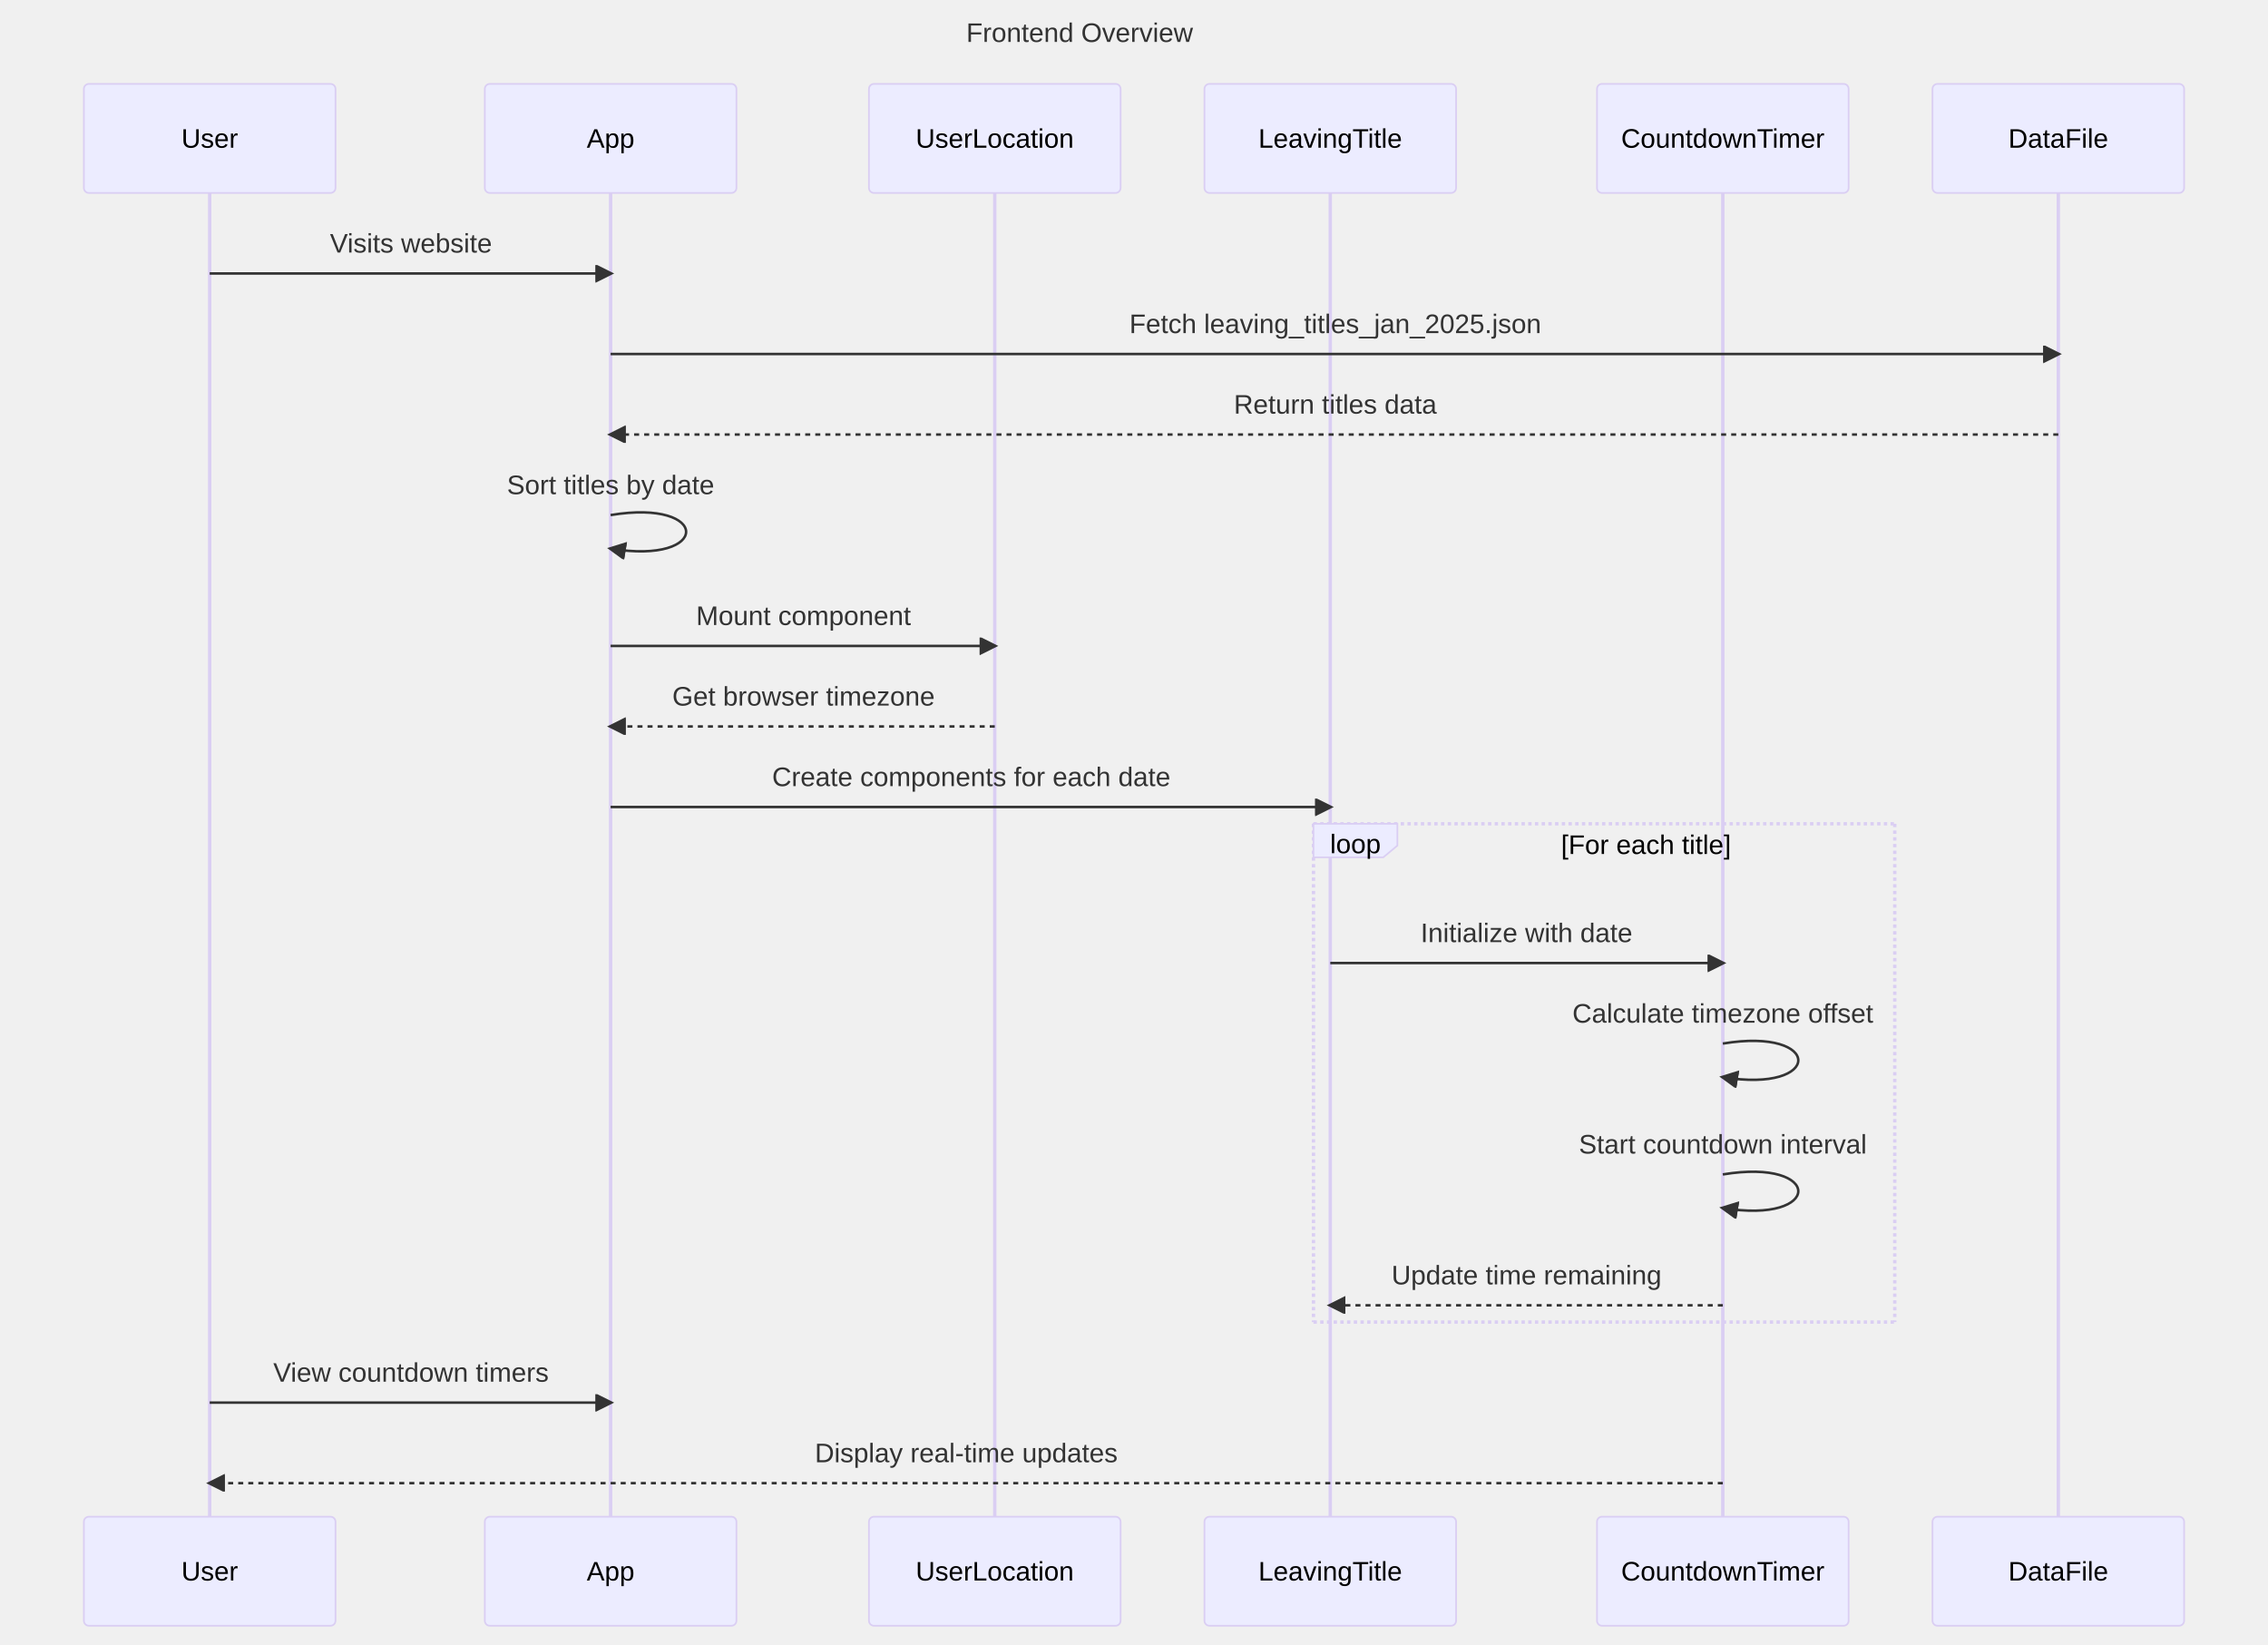
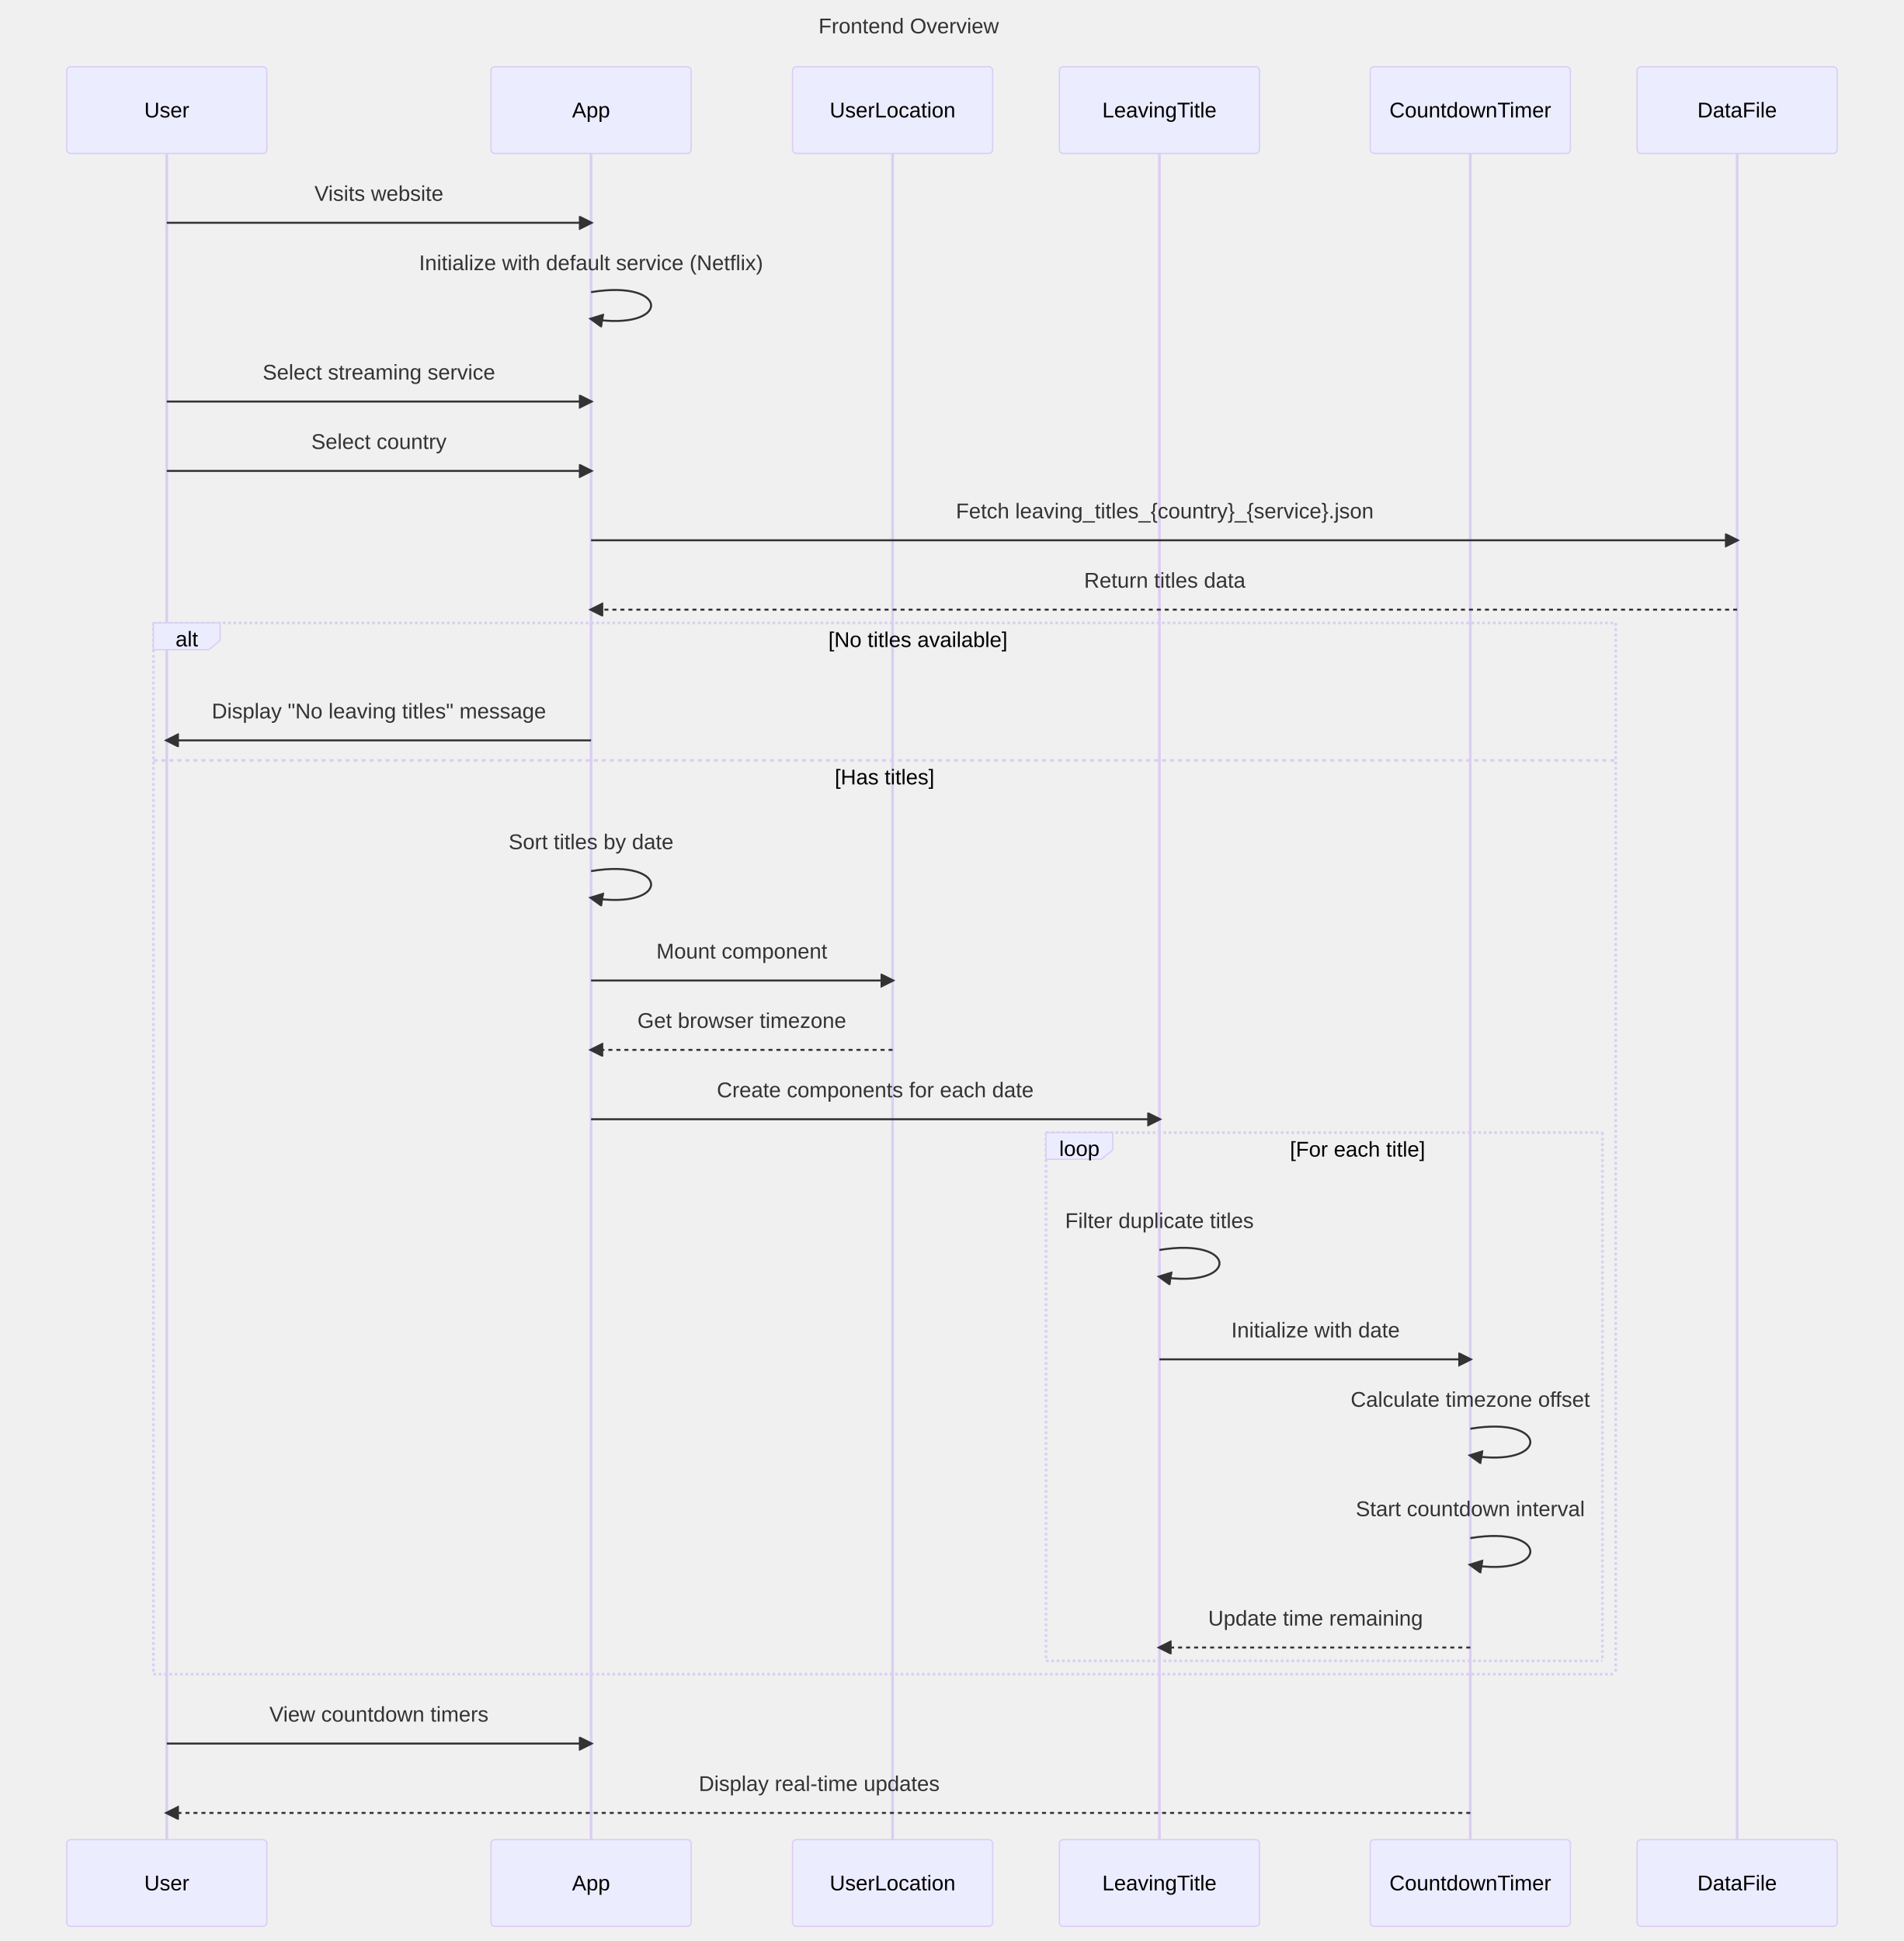
- <svg xmlns="http://www.w3.org/2000/svg" aria-labelledby="chart-title-mermaid-1736924905530" aria-roledescription="sequence" role="graphics-document document" viewBox="-50 -50 1352 980" style="max-width: 1352px; background-color: rgb(255, 255, 255);" width="100%" id="mermaid-1736924905530">
+ <svg xmlns="http://www.w3.org/2000/svg" aria-labelledby="chart-title-mermaid-1736957338635" aria-roledescription="sequence" role="graphics-document document" viewBox="-50 -50 1427 1455" style="max-width: 1427px; background-color: rgb(255, 255, 255);" width="100%" id="mermaid-1736957338635">
  <g>
-     <rect class="actor" ry="3" rx="3" height="65" width="150" stroke="#666" fill="#eaeaea" y="854" x="1102" />
-     <text style="text-anchor: middle; font-size: 16px; font-weight: 400;" class="actor" alignment-baseline="central" dominant-baseline="central" y="886.5" x="1177">
-       <tspan dy="0" x="1177">DataFile</tspan>
+     <rect class="actor" ry="3" rx="3" height="65" width="150" stroke="#666" fill="#eaeaea" y="1329" x="1177" />
+     <text style="text-anchor: middle; font-size: 16px; font-weight: 400;" class="actor" alignment-baseline="central" dominant-baseline="central" y="1361.5" x="1252">
+       <tspan dy="0" x="1252">DataFile</tspan>
    </text>
  </g>
  <g>
-     <rect class="actor" ry="3" rx="3" height="65" width="150" stroke="#666" fill="#eaeaea" y="854" x="902" />
-     <text style="text-anchor: middle; font-size: 16px; font-weight: 400;" class="actor" alignment-baseline="central" dominant-baseline="central" y="886.5" x="977">
-       <tspan dy="0" x="977">CountdownTimer</tspan>
+     <rect class="actor" ry="3" rx="3" height="65" width="150" stroke="#666" fill="#eaeaea" y="1329" x="977" />
+     <text style="text-anchor: middle; font-size: 16px; font-weight: 400;" class="actor" alignment-baseline="central" dominant-baseline="central" y="1361.5" x="1052">
+       <tspan dy="0" x="1052">CountdownTimer</tspan>
    </text>
  </g>
  <g>
-     <rect class="actor" ry="3" rx="3" height="65" width="150" stroke="#666" fill="#eaeaea" y="854" x="668" />
-     <text style="text-anchor: middle; font-size: 16px; font-weight: 400;" class="actor" alignment-baseline="central" dominant-baseline="central" y="886.5" x="743">
-       <tspan dy="0" x="743">LeavingTitle</tspan>
+     <rect class="actor" ry="3" rx="3" height="65" width="150" stroke="#666" fill="#eaeaea" y="1329" x="744" />
+     <text style="text-anchor: middle; font-size: 16px; font-weight: 400;" class="actor" alignment-baseline="central" dominant-baseline="central" y="1361.5" x="819">
+       <tspan dy="0" x="819">LeavingTitle</tspan>
    </text>
  </g>
  <g>
-     <rect class="actor" ry="3" rx="3" height="65" width="150" stroke="#666" fill="#eaeaea" y="854" x="468" />
-     <text style="text-anchor: middle; font-size: 16px; font-weight: 400;" class="actor" alignment-baseline="central" dominant-baseline="central" y="886.5" x="543">
-       <tspan dy="0" x="543">UserLocation</tspan>
+     <rect class="actor" ry="3" rx="3" height="65" width="150" stroke="#666" fill="#eaeaea" y="1329" x="544" />
+     <text style="text-anchor: middle; font-size: 16px; font-weight: 400;" class="actor" alignment-baseline="central" dominant-baseline="central" y="1361.5" x="619">
+       <tspan dy="0" x="619">UserLocation</tspan>
    </text>
  </g>
  <g>
-     <rect class="actor" ry="3" rx="3" height="65" width="150" stroke="#666" fill="#eaeaea" y="854" x="239" />
-     <text style="text-anchor: middle; font-size: 16px; font-weight: 400;" class="actor" alignment-baseline="central" dominant-baseline="central" y="886.5" x="314">
-       <tspan dy="0" x="314">App</tspan>
+     <rect class="actor" ry="3" rx="3" height="65" width="150" stroke="#666" fill="#eaeaea" y="1329" x="318" />
+     <text style="text-anchor: middle; font-size: 16px; font-weight: 400;" class="actor" alignment-baseline="central" dominant-baseline="central" y="1361.5" x="393">
+       <tspan dy="0" x="393">App</tspan>
    </text>
  </g>
  <g>
-     <rect class="actor" ry="3" rx="3" height="65" width="150" stroke="#666" fill="#eaeaea" y="854" x="0" />
-     <text style="text-anchor: middle; font-size: 16px; font-weight: 400;" class="actor" alignment-baseline="central" dominant-baseline="central" y="886.5" x="75">
+     <rect class="actor" ry="3" rx="3" height="65" width="150" stroke="#666" fill="#eaeaea" y="1329" x="0" />
+     <text style="text-anchor: middle; font-size: 16px; font-weight: 400;" class="actor" alignment-baseline="central" dominant-baseline="central" y="1361.5" x="75">
      <tspan dy="0" x="75">User</tspan>
    </text>
  </g>
  <g>
-     <line stroke="#999" stroke-width="0.5px" class="200" y2="854" x2="1177" y1="5" x1="1177" id="actor5" />
+     <line stroke="#999" stroke-width="0.5px" class="200" y2="1329" x2="1252" y1="5" x1="1252" id="actor5" />
    <g id="root-5">
-       <rect class="actor" ry="3" rx="3" height="65" width="150" stroke="#666" fill="#eaeaea" y="0" x="1102" />
-       <text style="text-anchor: middle; font-size: 16px; font-weight: 400;" class="actor" alignment-baseline="central" dominant-baseline="central" y="32.5" x="1177">
-         <tspan dy="0" x="1177">DataFile</tspan>
+       <rect class="actor" ry="3" rx="3" height="65" width="150" stroke="#666" fill="#eaeaea" y="0" x="1177" />
+       <text style="text-anchor: middle; font-size: 16px; font-weight: 400;" class="actor" alignment-baseline="central" dominant-baseline="central" y="32.5" x="1252">
+         <tspan dy="0" x="1252">DataFile</tspan>
      </text>
    </g>
  </g>
  <g>
-     <line stroke="#999" stroke-width="0.5px" class="200" y2="854" x2="977" y1="5" x1="977" id="actor4" />
+     <line stroke="#999" stroke-width="0.5px" class="200" y2="1329" x2="1052" y1="5" x1="1052" id="actor4" />
    <g id="root-4">
-       <rect class="actor" ry="3" rx="3" height="65" width="150" stroke="#666" fill="#eaeaea" y="0" x="902" />
-       <text style="text-anchor: middle; font-size: 16px; font-weight: 400;" class="actor" alignment-baseline="central" dominant-baseline="central" y="32.5" x="977">
-         <tspan dy="0" x="977">CountdownTimer</tspan>
+       <rect class="actor" ry="3" rx="3" height="65" width="150" stroke="#666" fill="#eaeaea" y="0" x="977" />
+       <text style="text-anchor: middle; font-size: 16px; font-weight: 400;" class="actor" alignment-baseline="central" dominant-baseline="central" y="32.5" x="1052">
+         <tspan dy="0" x="1052">CountdownTimer</tspan>
      </text>
    </g>
  </g>
  <g>
-     <line stroke="#999" stroke-width="0.5px" class="200" y2="854" x2="743" y1="5" x1="743" id="actor3" />
+     <line stroke="#999" stroke-width="0.5px" class="200" y2="1329" x2="819" y1="5" x1="819" id="actor3" />
    <g id="root-3">
-       <rect class="actor" ry="3" rx="3" height="65" width="150" stroke="#666" fill="#eaeaea" y="0" x="668" />
-       <text style="text-anchor: middle; font-size: 16px; font-weight: 400;" class="actor" alignment-baseline="central" dominant-baseline="central" y="32.5" x="743">
-         <tspan dy="0" x="743">LeavingTitle</tspan>
+       <rect class="actor" ry="3" rx="3" height="65" width="150" stroke="#666" fill="#eaeaea" y="0" x="744" />
+       <text style="text-anchor: middle; font-size: 16px; font-weight: 400;" class="actor" alignment-baseline="central" dominant-baseline="central" y="32.5" x="819">
+         <tspan dy="0" x="819">LeavingTitle</tspan>
      </text>
    </g>
  </g>
  <g>
-     <line stroke="#999" stroke-width="0.5px" class="200" y2="854" x2="543" y1="5" x1="543" id="actor2" />
+     <line stroke="#999" stroke-width="0.5px" class="200" y2="1329" x2="619" y1="5" x1="619" id="actor2" />
    <g id="root-2">
-       <rect class="actor" ry="3" rx="3" height="65" width="150" stroke="#666" fill="#eaeaea" y="0" x="468" />
-       <text style="text-anchor: middle; font-size: 16px; font-weight: 400;" class="actor" alignment-baseline="central" dominant-baseline="central" y="32.5" x="543">
-         <tspan dy="0" x="543">UserLocation</tspan>
+       <rect class="actor" ry="3" rx="3" height="65" width="150" stroke="#666" fill="#eaeaea" y="0" x="544" />
+       <text style="text-anchor: middle; font-size: 16px; font-weight: 400;" class="actor" alignment-baseline="central" dominant-baseline="central" y="32.5" x="619">
+         <tspan dy="0" x="619">UserLocation</tspan>
      </text>
    </g>
  </g>
  <g>
-     <line stroke="#999" stroke-width="0.5px" class="200" y2="854" x2="314" y1="5" x1="314" id="actor1" />
+     <line stroke="#999" stroke-width="0.5px" class="200" y2="1329" x2="393" y1="5" x1="393" id="actor1" />
    <g id="root-1">
-       <rect class="actor" ry="3" rx="3" height="65" width="150" stroke="#666" fill="#eaeaea" y="0" x="239" />
-       <text style="text-anchor: middle; font-size: 16px; font-weight: 400;" class="actor" alignment-baseline="central" dominant-baseline="central" y="32.5" x="314">
-         <tspan dy="0" x="314">App</tspan>
+       <rect class="actor" ry="3" rx="3" height="65" width="150" stroke="#666" fill="#eaeaea" y="0" x="318" />
+       <text style="text-anchor: middle; font-size: 16px; font-weight: 400;" class="actor" alignment-baseline="central" dominant-baseline="central" y="32.5" x="393">
+         <tspan dy="0" x="393">App</tspan>
      </text>
    </g>
  </g>
  <g>
-     <line stroke="#999" stroke-width="0.5px" class="200" y2="854" x2="75" y1="5" x1="75" id="actor0" />
+     <line stroke="#999" stroke-width="0.5px" class="200" y2="1329" x2="75" y1="5" x1="75" id="actor0" />
    <g id="root-0">
      <rect class="actor" ry="3" rx="3" height="65" width="150" stroke="#666" fill="#eaeaea" y="0" x="0" />
      <text style="text-anchor: middle; font-size: 16px; font-weight: 400;" class="actor" alignment-baseline="central" dominant-baseline="central" y="32.5" x="75">
        <tspan dy="0" x="75">User</tspan>
      </text>
    </g>
  </g>
-   <style>#mermaid-1736924905530{font-family:"trebuchet ms",verdana,arial,sans-serif;font-size:16px;fill:#333;}#mermaid-1736924905530 .error-icon{fill:#552222;}#mermaid-1736924905530 .error-text{fill:#552222;stroke:#552222;}#mermaid-1736924905530 .edge-thickness-normal{stroke-width:2px;}#mermaid-1736924905530 .edge-thickness-thick{stroke-width:3.5px;}#mermaid-1736924905530 .edge-pattern-solid{stroke-dasharray:0;}#mermaid-1736924905530 .edge-pattern-dashed{stroke-dasharray:3;}#mermaid-1736924905530 .edge-pattern-dotted{stroke-dasharray:2;}#mermaid-1736924905530 .marker{fill:#333333;stroke:#333333;}#mermaid-1736924905530 .marker.cross{stroke:#333333;}#mermaid-1736924905530 svg{font-family:"trebuchet ms",verdana,arial,sans-serif;font-size:16px;}#mermaid-1736924905530 .actor{stroke:hsl(259.626, 59.777%, 87.902%);fill:#ECECFF;}#mermaid-1736924905530 text.actor&gt;tspan{fill:black;stroke:none;}#mermaid-1736924905530 .actor-line{stroke:grey;}#mermaid-1736924905530 .messageLine0{stroke-width:1.5;stroke-dasharray:none;stroke:#333;}#mermaid-1736924905530 .messageLine1{stroke-width:1.5;stroke-dasharray:2,2;stroke:#333;}#mermaid-1736924905530 #arrowhead path{fill:#333;stroke:#333;}#mermaid-1736924905530 .sequenceNumber{fill:white;}#mermaid-1736924905530 #sequencenumber{fill:#333;}#mermaid-1736924905530 #crosshead path{fill:#333;stroke:#333;}#mermaid-1736924905530 .messageText{fill:#333;stroke:none;}#mermaid-1736924905530 .labelBox{stroke:hsl(259.626, 59.777%, 87.902%);fill:#ECECFF;}#mermaid-1736924905530 .labelText,#mermaid-1736924905530 .labelText&gt;tspan{fill:black;stroke:none;}#mermaid-1736924905530 .loopText,#mermaid-1736924905530 .loopText&gt;tspan{fill:black;stroke:none;}#mermaid-1736924905530 .loopLine{stroke-width:2px;stroke-dasharray:2,2;stroke:hsl(259.626, 59.777%, 87.902%);fill:hsl(259.626, 59.777%, 87.902%);}#mermaid-1736924905530 .note{stroke:#aaaa33;fill:#fff5ad;}#mermaid-1736924905530 .noteText,#mermaid-1736924905530 .noteText&gt;tspan{fill:black;stroke:none;}#mermaid-1736924905530 .activation0{fill:#f4f4f4;stroke:#666;}#mermaid-1736924905530 .activation1{fill:#f4f4f4;stroke:#666;}#mermaid-1736924905530 .activation2{fill:#f4f4f4;stroke:#666;}#mermaid-1736924905530 .actorPopupMenu{position:absolute;}#mermaid-1736924905530 .actorPopupMenuPanel{position:absolute;fill:#ECECFF;box-shadow:0px 8px 16px 0px rgba(0,0,0,0.2);filter:drop-shadow(3px 5px 2px rgb(0 0 0 / 0.4));}#mermaid-1736924905530 .actor-man line{stroke:hsl(259.626, 59.777%, 87.902%);fill:#ECECFF;}#mermaid-1736924905530 .actor-man circle,#mermaid-1736924905530 line{stroke:hsl(259.626, 59.777%, 87.902%);fill:#ECECFF;stroke-width:2px;}#mermaid-1736924905530 :root{--mermaid-font-family:"trebuchet ms",verdana,arial,sans-serif;}</style>
+   <style>#mermaid-1736957338635{font-family:"trebuchet ms",verdana,arial,sans-serif;font-size:16px;fill:#333;}#mermaid-1736957338635 .error-icon{fill:#552222;}#mermaid-1736957338635 .error-text{fill:#552222;stroke:#552222;}#mermaid-1736957338635 .edge-thickness-normal{stroke-width:2px;}#mermaid-1736957338635 .edge-thickness-thick{stroke-width:3.5px;}#mermaid-1736957338635 .edge-pattern-solid{stroke-dasharray:0;}#mermaid-1736957338635 .edge-pattern-dashed{stroke-dasharray:3;}#mermaid-1736957338635 .edge-pattern-dotted{stroke-dasharray:2;}#mermaid-1736957338635 .marker{fill:#333333;stroke:#333333;}#mermaid-1736957338635 .marker.cross{stroke:#333333;}#mermaid-1736957338635 svg{font-family:"trebuchet ms",verdana,arial,sans-serif;font-size:16px;}#mermaid-1736957338635 .actor{stroke:hsl(259.626, 59.777%, 87.902%);fill:#ECECFF;}#mermaid-1736957338635 text.actor&gt;tspan{fill:black;stroke:none;}#mermaid-1736957338635 .actor-line{stroke:grey;}#mermaid-1736957338635 .messageLine0{stroke-width:1.5;stroke-dasharray:none;stroke:#333;}#mermaid-1736957338635 .messageLine1{stroke-width:1.5;stroke-dasharray:2,2;stroke:#333;}#mermaid-1736957338635 #arrowhead path{fill:#333;stroke:#333;}#mermaid-1736957338635 .sequenceNumber{fill:white;}#mermaid-1736957338635 #sequencenumber{fill:#333;}#mermaid-1736957338635 #crosshead path{fill:#333;stroke:#333;}#mermaid-1736957338635 .messageText{fill:#333;stroke:none;}#mermaid-1736957338635 .labelBox{stroke:hsl(259.626, 59.777%, 87.902%);fill:#ECECFF;}#mermaid-1736957338635 .labelText,#mermaid-1736957338635 .labelText&gt;tspan{fill:black;stroke:none;}#mermaid-1736957338635 .loopText,#mermaid-1736957338635 .loopText&gt;tspan{fill:black;stroke:none;}#mermaid-1736957338635 .loopLine{stroke-width:2px;stroke-dasharray:2,2;stroke:hsl(259.626, 59.777%, 87.902%);fill:hsl(259.626, 59.777%, 87.902%);}#mermaid-1736957338635 .note{stroke:#aaaa33;fill:#fff5ad;}#mermaid-1736957338635 .noteText,#mermaid-1736957338635 .noteText&gt;tspan{fill:black;stroke:none;}#mermaid-1736957338635 .activation0{fill:#f4f4f4;stroke:#666;}#mermaid-1736957338635 .activation1{fill:#f4f4f4;stroke:#666;}#mermaid-1736957338635 .activation2{fill:#f4f4f4;stroke:#666;}#mermaid-1736957338635 .actorPopupMenu{position:absolute;}#mermaid-1736957338635 .actorPopupMenuPanel{position:absolute;fill:#ECECFF;box-shadow:0px 8px 16px 0px rgba(0,0,0,0.2);filter:drop-shadow(3px 5px 2px rgb(0 0 0 / 0.4));}#mermaid-1736957338635 .actor-man line{stroke:hsl(259.626, 59.777%, 87.902%);fill:#ECECFF;}#mermaid-1736957338635 .actor-man circle,#mermaid-1736957338635 line{stroke:hsl(259.626, 59.777%, 87.902%);fill:#ECECFF;stroke-width:2px;}#mermaid-1736957338635 :root{--mermaid-font-family:"trebuchet ms",verdana,arial,sans-serif;}</style>
  <g />
  <defs>
    <symbol height="24" width="24" id="computer">
      <path d="M2 2v13h20v-13h-20zm18 11h-16v-9h16v9zm-10.228 6l.466-1h3.524l.467 1h-4.457zm14.228 3h-24l2-6h2.104l-1.33 4h18.45l-1.297-4h2.073l2 6zm-5-10h-14v-7h14v7z" transform="scale(.5)" />
    </symbol>
  </defs>
  <defs>
    <symbol clip-rule="evenodd" fill-rule="evenodd" id="database">
      <path d="M12.258.001l.256.004.255.005.253.008.251.01.249.012.247.015.246.016.242.019.241.02.239.023.236.024.233.027.231.028.229.031.225.032.223.034.22.036.217.038.214.04.211.041.208.043.205.045.201.046.198.048.194.05.191.051.187.053.183.054.18.056.175.057.172.059.168.06.163.061.16.063.155.064.15.066.074.033.073.033.071.034.07.034.069.035.068.035.067.035.066.035.064.036.064.036.062.036.06.036.06.037.058.037.058.037.055.038.055.038.053.038.052.038.051.039.05.039.048.039.047.039.045.04.044.04.043.04.041.04.04.041.039.041.037.041.036.041.034.041.033.042.032.042.03.042.029.042.027.042.026.043.024.043.023.043.021.043.02.043.018.044.017.043.015.044.013.044.012.044.011.045.009.044.007.045.006.045.004.045.002.045.001.045v17l-.001.045-.002.045-.004.045-.006.045-.007.045-.009.044-.011.045-.012.044-.013.044-.015.044-.017.043-.018.044-.02.043-.021.043-.023.043-.024.043-.026.043-.027.042-.029.042-.03.042-.032.042-.033.042-.034.041-.036.041-.037.041-.039.041-.04.041-.041.04-.043.04-.044.04-.045.04-.047.039-.048.039-.05.039-.051.039-.052.038-.053.038-.055.038-.055.038-.058.037-.058.037-.06.037-.06.036-.062.036-.064.036-.064.036-.066.035-.067.035-.068.035-.069.035-.07.034-.071.034-.073.033-.074.033-.15.066-.155.064-.16.063-.163.061-.168.06-.172.059-.175.057-.18.056-.183.054-.187.053-.191.051-.194.05-.198.048-.201.046-.205.045-.208.043-.211.041-.214.04-.217.038-.22.036-.223.034-.225.032-.229.031-.231.028-.233.027-.236.024-.239.023-.241.02-.242.019-.246.016-.247.015-.249.012-.251.01-.253.008-.255.005-.256.004-.258.001-.258-.001-.256-.004-.255-.005-.253-.008-.251-.01-.249-.012-.247-.015-.245-.016-.243-.019-.241-.02-.238-.023-.236-.024-.234-.027-.231-.028-.228-.031-.226-.032-.223-.034-.22-.036-.217-.038-.214-.04-.211-.041-.208-.043-.204-.045-.201-.046-.198-.048-.195-.05-.19-.051-.187-.053-.184-.054-.179-.056-.176-.057-.172-.059-.167-.06-.164-.061-.159-.063-.155-.064-.151-.066-.074-.033-.072-.033-.072-.034-.07-.034-.069-.035-.068-.035-.067-.035-.066-.035-.064-.036-.063-.036-.062-.036-.061-.036-.06-.037-.058-.037-.057-.037-.056-.038-.055-.038-.053-.038-.052-.038-.051-.039-.049-.039-.049-.039-.046-.039-.046-.04-.044-.04-.043-.04-.041-.04-.04-.041-.039-.041-.037-.041-.036-.041-.034-.041-.033-.042-.032-.042-.03-.042-.029-.042-.027-.042-.026-.043-.024-.043-.023-.043-.021-.043-.02-.043-.018-.044-.017-.043-.015-.044-.013-.044-.012-.044-.011-.045-.009-.044-.007-.045-.006-.045-.004-.045-.002-.045-.001-.045v-17l.001-.045.002-.045.004-.045.006-.045.007-.045.009-.044.011-.045.012-.044.013-.044.015-.044.017-.043.018-.044.02-.043.021-.043.023-.043.024-.043.026-.043.027-.042.029-.042.03-.042.032-.042.033-.042.034-.041.036-.041.037-.041.039-.041.04-.041.041-.04.043-.04.044-.04.046-.04.046-.039.049-.039.049-.039.051-.039.052-.038.053-.038.055-.038.056-.038.057-.037.058-.037.06-.037.061-.036.062-.036.063-.036.064-.036.066-.035.067-.035.068-.035.069-.035.07-.034.072-.034.072-.033.074-.033.151-.066.155-.064.159-.063.164-.061.167-.06.172-.059.176-.057.179-.056.184-.054.187-.053.19-.051.195-.05.198-.048.201-.046.204-.045.208-.043.211-.041.214-.04.217-.038.22-.036.223-.034.226-.032.228-.031.231-.028.234-.027.236-.024.238-.023.241-.02.243-.019.245-.016.247-.015.249-.012.251-.01.253-.008.255-.005.256-.004.258-.001.258.001zm-9.258 20.499v.01l.001.021.003.021.004.022.005.021.006.022.007.022.009.023.01.022.011.023.012.023.013.023.015.023.016.024.017.023.018.024.019.024.021.024.022.025.023.024.024.025.052.049.056.05.061.051.066.051.07.051.075.051.079.052.084.052.088.052.092.052.097.052.102.051.105.052.11.052.114.051.119.051.123.051.127.05.131.05.135.05.139.048.144.049.147.047.152.047.155.047.16.045.163.045.167.043.171.043.176.041.178.041.183.039.187.039.19.037.194.035.197.035.202.033.204.031.209.03.212.029.216.027.219.025.222.024.226.021.23.02.233.018.236.016.24.015.243.012.246.01.249.008.253.005.256.004.259.001.26-.001.257-.004.254-.005.25-.008.247-.011.244-.012.241-.014.237-.016.233-.018.231-.021.226-.021.224-.024.22-.026.216-.027.212-.028.21-.031.205-.031.202-.034.198-.034.194-.036.191-.037.187-.039.183-.04.179-.04.175-.042.172-.043.168-.044.163-.045.16-.046.155-.046.152-.047.148-.048.143-.049.139-.049.136-.05.131-.05.126-.05.123-.051.118-.052.114-.051.11-.052.106-.052.101-.052.096-.052.092-.052.088-.053.083-.051.079-.052.074-.052.07-.051.065-.051.06-.051.056-.05.051-.05.023-.024.023-.025.021-.024.02-.024.019-.024.018-.024.017-.024.015-.023.014-.024.013-.023.012-.023.01-.023.01-.022.008-.022.006-.022.006-.022.004-.022.004-.021.001-.021.001-.021v-4.127l-.077.055-.08.053-.083.054-.085.053-.087.052-.09.052-.093.051-.095.05-.097.05-.1.049-.102.049-.105.048-.106.047-.109.047-.111.046-.114.045-.115.045-.118.044-.12.043-.122.042-.124.042-.126.041-.128.04-.13.04-.132.038-.134.038-.135.037-.138.037-.139.035-.142.035-.143.034-.144.033-.147.032-.148.031-.15.03-.151.03-.153.029-.154.027-.156.027-.158.026-.159.025-.161.024-.162.023-.163.022-.165.021-.166.02-.167.019-.169.018-.169.017-.171.016-.173.015-.173.014-.175.013-.175.012-.177.011-.178.01-.179.008-.179.008-.181.006-.182.005-.182.004-.184.003-.184.002h-.37l-.184-.002-.184-.003-.182-.004-.182-.005-.181-.006-.179-.008-.179-.008-.178-.01-.176-.011-.176-.012-.175-.013-.173-.014-.172-.015-.171-.016-.17-.017-.169-.018-.167-.019-.166-.02-.165-.021-.163-.022-.162-.023-.161-.024-.159-.025-.157-.026-.156-.027-.155-.027-.153-.029-.151-.03-.15-.03-.148-.031-.146-.032-.145-.033-.143-.034-.141-.035-.14-.035-.137-.037-.136-.037-.134-.038-.132-.038-.13-.04-.128-.04-.126-.041-.124-.042-.122-.042-.12-.044-.117-.043-.116-.045-.113-.045-.112-.046-.109-.047-.106-.047-.105-.048-.102-.049-.1-.049-.097-.05-.095-.05-.093-.052-.09-.051-.087-.052-.085-.053-.083-.054-.08-.054-.077-.054v4.127zm0-5.654v.011l.001.021.003.021.004.021.005.022.006.022.007.022.009.022.01.022.011.023.012.023.013.023.015.024.016.023.017.024.018.024.019.024.021.024.022.024.023.025.024.024.052.05.056.05.061.05.066.051.07.051.075.052.079.051.084.052.088.052.092.052.097.052.102.052.105.052.11.051.114.051.119.052.123.05.127.051.131.05.135.049.139.049.144.048.147.048.152.047.155.046.16.045.163.045.167.044.171.042.176.042.178.04.183.04.187.038.19.037.194.036.197.034.202.033.204.032.209.03.212.028.216.027.219.025.222.024.226.022.23.02.233.018.236.016.24.014.243.012.246.01.249.008.253.006.256.003.259.001.26-.001.257-.003.254-.006.25-.008.247-.01.244-.012.241-.015.237-.016.233-.018.231-.02.226-.022.224-.024.22-.025.216-.027.212-.029.21-.03.205-.032.202-.033.198-.035.194-.036.191-.037.187-.039.183-.039.179-.041.175-.042.172-.043.168-.044.163-.045.16-.045.155-.047.152-.047.148-.048.143-.048.139-.05.136-.049.131-.05.126-.051.123-.051.118-.051.114-.052.11-.052.106-.052.101-.052.096-.052.092-.052.088-.052.083-.052.079-.052.074-.051.07-.052.065-.051.06-.05.056-.051.051-.049.023-.025.023-.024.021-.025.02-.024.019-.024.018-.024.017-.024.015-.023.014-.023.013-.024.012-.022.01-.023.01-.023.008-.022.006-.022.006-.022.004-.021.004-.022.001-.021.001-.021v-4.139l-.077.054-.08.054-.083.054-.085.052-.087.053-.09.051-.093.051-.095.051-.097.05-.1.049-.102.049-.105.048-.106.047-.109.047-.111.046-.114.045-.115.044-.118.044-.12.044-.122.042-.124.042-.126.041-.128.04-.13.039-.132.039-.134.038-.135.037-.138.036-.139.036-.142.035-.143.033-.144.033-.147.033-.148.031-.15.03-.151.03-.153.028-.154.028-.156.027-.158.026-.159.025-.161.024-.162.023-.163.022-.165.021-.166.02-.167.019-.169.018-.169.017-.171.016-.173.015-.173.014-.175.013-.175.012-.177.011-.178.009-.179.009-.179.007-.181.007-.182.005-.182.004-.184.003-.184.002h-.37l-.184-.002-.184-.003-.182-.004-.182-.005-.181-.007-.179-.007-.179-.009-.178-.009-.176-.011-.176-.012-.175-.013-.173-.014-.172-.015-.171-.016-.17-.017-.169-.018-.167-.019-.166-.02-.165-.021-.163-.022-.162-.023-.161-.024-.159-.025-.157-.026-.156-.027-.155-.028-.153-.028-.151-.03-.15-.03-.148-.031-.146-.033-.145-.033-.143-.033-.141-.035-.14-.036-.137-.036-.136-.037-.134-.038-.132-.039-.13-.039-.128-.04-.126-.041-.124-.042-.122-.043-.12-.043-.117-.044-.116-.044-.113-.046-.112-.046-.109-.046-.106-.047-.105-.048-.102-.049-.1-.049-.097-.05-.095-.051-.093-.051-.09-.051-.087-.053-.085-.052-.083-.054-.08-.054-.077-.054v4.139zm0-5.666v.011l.001.02.003.022.004.021.005.022.006.021.007.022.009.023.01.022.011.023.012.023.013.023.015.023.016.024.017.024.018.023.019.024.021.025.022.024.023.024.024.025.052.05.056.05.061.05.066.051.07.051.075.052.079.051.084.052.088.052.092.052.097.052.102.052.105.051.11.052.114.051.119.051.123.051.127.05.131.05.135.05.139.049.144.048.147.048.152.047.155.046.16.045.163.045.167.043.171.043.176.042.178.04.183.04.187.038.19.037.194.036.197.034.202.033.204.032.209.03.212.028.216.027.219.025.222.024.226.021.23.02.233.018.236.017.24.014.243.012.246.01.249.008.253.006.256.003.259.001.26-.001.257-.003.254-.006.25-.008.247-.01.244-.013.241-.014.237-.016.233-.018.231-.02.226-.022.224-.024.22-.025.216-.027.212-.029.21-.03.205-.032.202-.033.198-.035.194-.036.191-.037.187-.039.183-.039.179-.041.175-.042.172-.043.168-.044.163-.045.16-.045.155-.047.152-.047.148-.048.143-.049.139-.049.136-.049.131-.051.126-.05.123-.051.118-.052.114-.051.11-.052.106-.052.101-.052.096-.052.092-.052.088-.052.083-.052.079-.052.074-.052.07-.051.065-.051.06-.051.056-.05.051-.049.023-.025.023-.025.021-.024.02-.024.019-.024.018-.024.017-.024.015-.023.014-.024.013-.023.012-.023.01-.022.01-.023.008-.022.006-.022.006-.022.004-.022.004-.021.001-.021.001-.021v-4.153l-.077.054-.08.054-.083.053-.085.053-.087.053-.09.051-.093.051-.095.051-.097.05-.1.049-.102.048-.105.048-.106.048-.109.046-.111.046-.114.046-.115.044-.118.044-.12.043-.122.043-.124.042-.126.041-.128.04-.13.039-.132.039-.134.038-.135.037-.138.036-.139.036-.142.034-.143.034-.144.033-.147.032-.148.032-.15.03-.151.03-.153.028-.154.028-.156.027-.158.026-.159.024-.161.024-.162.023-.163.023-.165.021-.166.02-.167.019-.169.018-.169.017-.171.016-.173.015-.173.014-.175.013-.175.012-.177.01-.178.01-.179.009-.179.007-.181.006-.182.006-.182.004-.184.003-.184.001-.185.001-.185-.001-.184-.001-.184-.003-.182-.004-.182-.006-.181-.006-.179-.007-.179-.009-.178-.01-.176-.01-.176-.012-.175-.013-.173-.014-.172-.015-.171-.016-.17-.017-.169-.018-.167-.019-.166-.02-.165-.021-.163-.023-.162-.023-.161-.024-.159-.024-.157-.026-.156-.027-.155-.028-.153-.028-.151-.03-.15-.03-.148-.032-.146-.032-.145-.033-.143-.034-.141-.034-.14-.036-.137-.036-.136-.037-.134-.038-.132-.039-.13-.039-.128-.041-.126-.041-.124-.041-.122-.043-.12-.043-.117-.044-.116-.044-.113-.046-.112-.046-.109-.046-.106-.048-.105-.048-.102-.048-.1-.05-.097-.049-.095-.051-.093-.051-.09-.052-.087-.052-.085-.053-.083-.053-.08-.054-.077-.054v4.153zm8.74-8.179l-.257.004-.254.005-.25.008-.247.011-.244.012-.241.014-.237.016-.233.018-.231.021-.226.022-.224.023-.22.026-.216.027-.212.028-.21.031-.205.032-.202.033-.198.034-.194.036-.191.038-.187.038-.183.04-.179.041-.175.042-.172.043-.168.043-.163.045-.16.046-.155.046-.152.048-.148.048-.143.048-.139.049-.136.05-.131.05-.126.051-.123.051-.118.051-.114.052-.11.052-.106.052-.101.052-.096.052-.092.052-.088.052-.083.052-.079.052-.074.051-.07.052-.065.051-.06.05-.056.05-.051.05-.023.025-.023.024-.021.024-.02.025-.019.024-.018.024-.017.023-.015.024-.014.023-.013.023-.012.023-.01.023-.01.022-.008.022-.006.023-.006.021-.004.022-.004.021-.001.021-.001.021.001.021.001.021.004.021.004.022.006.021.006.023.008.022.01.022.01.023.012.023.013.023.014.023.015.024.017.023.018.024.019.024.02.025.021.024.023.024.023.025.051.05.056.05.06.05.065.051.07.052.074.051.079.052.083.052.088.052.092.052.096.052.101.052.106.052.11.052.114.052.118.051.123.051.126.051.131.05.136.05.139.049.143.048.148.048.152.048.155.046.16.046.163.045.168.043.172.043.175.042.179.041.183.04.187.038.191.038.194.036.198.034.202.033.205.032.21.031.212.028.216.027.22.026.224.023.226.022.231.021.233.018.237.016.241.014.244.012.247.011.25.008.254.005.257.004.26.001.26-.001.257-.004.254-.005.25-.008.247-.011.244-.012.241-.014.237-.016.233-.018.231-.021.226-.022.224-.023.22-.026.216-.027.212-.028.21-.031.205-.032.202-.033.198-.034.194-.036.191-.038.187-.038.183-.04.179-.041.175-.042.172-.043.168-.043.163-.045.16-.046.155-.046.152-.048.148-.048.143-.048.139-.049.136-.05.131-.05.126-.051.123-.051.118-.051.114-.052.11-.052.106-.052.101-.052.096-.052.092-.052.088-.052.083-.052.079-.052.074-.051.07-.052.065-.051.06-.05.056-.05.051-.05.023-.025.023-.024.021-.024.02-.025.019-.024.018-.024.017-.023.015-.024.014-.023.013-.023.012-.023.01-.023.01-.022.008-.022.006-.023.006-.021.004-.022.004-.021.001-.021.001-.021-.001-.021-.001-.021-.004-.021-.004-.022-.006-.021-.006-.023-.008-.022-.01-.022-.01-.023-.012-.023-.013-.023-.014-.023-.015-.024-.017-.023-.018-.024-.019-.024-.02-.025-.021-.024-.023-.024-.023-.025-.051-.05-.056-.05-.06-.05-.065-.051-.07-.052-.074-.051-.079-.052-.083-.052-.088-.052-.092-.052-.096-.052-.101-.052-.106-.052-.11-.052-.114-.052-.118-.051-.123-.051-.126-.051-.131-.05-.136-.05-.139-.049-.143-.048-.148-.048-.152-.048-.155-.046-.16-.046-.163-.045-.168-.043-.172-.043-.175-.042-.179-.041-.183-.04-.187-.038-.191-.038-.194-.036-.198-.034-.202-.033-.205-.032-.21-.031-.212-.028-.216-.027-.22-.026-.224-.023-.226-.022-.231-.021-.233-.018-.237-.016-.241-.014-.244-.012-.247-.011-.25-.008-.254-.005-.257-.004-.26-.001-.26.001z" transform="scale(.5)" />
    </symbol>
  </defs>
  <defs>
    <symbol height="24" width="24" id="clock">
      <path d="M12 2c5.514 0 10 4.486 10 10s-4.486 10-10 10-10-4.486-10-10 4.486-10 10-10zm0-2c-6.627 0-12 5.373-12 12s5.373 12 12 12 12-5.373 12-12-5.373-12-12-12zm5.848 12.459c.202.038.202.333.001.372-1.907.361-6.045 1.111-6.547 1.111-.719 0-1.301-.582-1.301-1.301 0-.512.77-5.447 1.125-7.445.034-.192.312-.181.343.014l.985 6.238 5.394 1.011z" transform="scale(.5)" />
    </symbol>
  </defs>
  <defs>
    <marker orient="auto" markerHeight="12" markerWidth="12" markerUnits="userSpaceOnUse" refY="5" refX="9" id="arrowhead">
      <path d="M 0 0 L 10 5 L 0 10 z" />
    </marker>
  </defs>
  <defs>
    <marker refY="5" refX="4" orient="auto" markerHeight="8" markerWidth="15" id="crosshead">
      <path style="stroke-dasharray: 0, 0;" d="M 1,2 L 6,7 M 6,2 L 1,7" stroke-width="1pt" stroke="#000000" fill="none" />
    </marker>
  </defs>
  <defs>
    <marker orient="auto" markerHeight="28" markerWidth="20" refY="7" refX="18" id="filled-head">
      <path d="M 18,7 L9,13 L14,7 L9,1 Z" />
    </marker>
  </defs>
  <defs>
    <marker orient="auto" markerHeight="40" markerWidth="60" refY="15" refX="15" id="sequencenumber">
      <circle r="6" cy="15" cx="15" />
    </marker>
  </defs>
  <g>
-     <line class="loopLine" y2="441" x2="1079.5" y1="441" x1="733" />
-     <line class="loopLine" y2="738" x2="1079.5" y1="441" x1="1079.5" />
-     <line class="loopLine" y2="738" x2="1079.5" y1="738" x1="733" />
-     <line class="loopLine" y2="738" x2="733" y1="441" x1="733" />
-     <polygon class="labelBox" points="733,441 783,441 783,454 774.6,461 733,461" />
-     <text style="font-size: 16px; font-weight: 400;" class="labelText" alignment-baseline="middle" dominant-baseline="middle" text-anchor="middle" y="454" x="758">loop</text>
-     <text style="font-size: 16px; font-weight: 400;" class="loopText" text-anchor="middle" y="459" x="931.25">
-       <tspan x="931.25">[For each title]</tspan>
+     <line class="loopLine" y2="799" x2="1151" y1="799" x1="734" />
+     <line class="loopLine" y2="1195" x2="1151" y1="799" x1="1151" />
+     <line class="loopLine" y2="1195" x2="1151" y1="1195" x1="734" />
+     <line class="loopLine" y2="1195" x2="734" y1="799" x1="734" />
+     <polygon class="labelBox" points="734,799 784,799 784,812 775.6,819 734,819" />
+     <text style="font-size: 16px; font-weight: 400;" class="labelText" alignment-baseline="middle" dominant-baseline="middle" text-anchor="middle" y="812" x="759">loop</text>
+     <text style="font-size: 16px; font-weight: 400;" class="loopText" text-anchor="middle" y="817" x="967.5">
+       <tspan x="967.5">[For each title]</tspan>
    </text>
  </g>
-   <text style="font-size: 16px; font-weight: 400;" dy="1em" class="messageText" alignment-baseline="middle" dominant-baseline="middle" text-anchor="middle" y="80" x="195">Visits website</text>
-   <line style="fill: none;" marker-end="url(#arrowhead)" stroke="none" stroke-width="2" class="messageLine0" y2="113" x2="314" y1="113" x1="75" />
-   <text style="font-size: 16px; font-weight: 400;" dy="1em" class="messageText" alignment-baseline="middle" dominant-baseline="middle" text-anchor="middle" y="128" x="746">Fetch leaving_titles_jan_2025.json</text>
-   <line style="fill: none;" marker-end="url(#arrowhead)" stroke="none" stroke-width="2" class="messageLine0" y2="161" x2="1177" y1="161" x1="314" />
-   <text style="font-size: 16px; font-weight: 400;" dy="1em" class="messageText" alignment-baseline="middle" dominant-baseline="middle" text-anchor="middle" y="176" x="746">Return titles data</text>
-   <line style="stroke-dasharray: 3, 3; fill: none;" marker-end="url(#arrowhead)" stroke="none" stroke-width="2" class="messageLine1" y2="209" x2="314" y1="209" x1="1177" />
-   <text style="font-size: 16px; font-weight: 400;" dy="1em" class="messageText" alignment-baseline="middle" dominant-baseline="middle" text-anchor="middle" y="224" x="314">Sort titles by date</text>
-   <path style="fill: none;" marker-end="url(#arrowhead)" stroke="none" stroke-width="2" class="messageLine0" d="M 314,257 C 374,247 374,287 314,277" />
-   <text style="font-size: 16px; font-weight: 400;" dy="1em" class="messageText" alignment-baseline="middle" dominant-baseline="middle" text-anchor="middle" y="302" x="429">Mount component</text>
-   <line style="fill: none;" marker-end="url(#arrowhead)" stroke="none" stroke-width="2" class="messageLine0" y2="335" x2="543" y1="335" x1="314" />
-   <text style="font-size: 16px; font-weight: 400;" dy="1em" class="messageText" alignment-baseline="middle" dominant-baseline="middle" text-anchor="middle" y="350" x="429">Get browser timezone</text>
-   <line style="stroke-dasharray: 3, 3; fill: none;" marker-end="url(#arrowhead)" stroke="none" stroke-width="2" class="messageLine1" y2="383" x2="314" y1="383" x1="543" />
-   <text style="font-size: 16px; font-weight: 400;" dy="1em" class="messageText" alignment-baseline="middle" dominant-baseline="middle" text-anchor="middle" y="398" x="529">Create components for each date</text>
-   <line style="fill: none;" marker-end="url(#arrowhead)" stroke="none" stroke-width="2" class="messageLine0" y2="431" x2="743" y1="431" x1="314" />
-   <text style="font-size: 16px; font-weight: 400;" dy="1em" class="messageText" alignment-baseline="middle" dominant-baseline="middle" text-anchor="middle" y="491" x="860">Initialize with date</text>
-   <line style="fill: none;" marker-end="url(#arrowhead)" stroke="none" stroke-width="2" class="messageLine0" y2="524" x2="977" y1="524" x1="743" />
-   <text style="font-size: 16px; font-weight: 400;" dy="1em" class="messageText" alignment-baseline="middle" dominant-baseline="middle" text-anchor="middle" y="539" x="977">Calculate timezone offset</text>
-   <path style="fill: none;" marker-end="url(#arrowhead)" stroke="none" stroke-width="2" class="messageLine0" d="M 977,572 C 1037,562 1037,602 977,592" />
-   <text style="font-size: 16px; font-weight: 400;" dy="1em" class="messageText" alignment-baseline="middle" dominant-baseline="middle" text-anchor="middle" y="617" x="977">Start countdown interval</text>
-   <path style="fill: none;" marker-end="url(#arrowhead)" stroke="none" stroke-width="2" class="messageLine0" d="M 977,650 C 1037,640 1037,680 977,670" />
-   <text style="font-size: 16px; font-weight: 400;" dy="1em" class="messageText" alignment-baseline="middle" dominant-baseline="middle" text-anchor="middle" y="695" x="860">Update time remaining</text>
-   <line style="stroke-dasharray: 3, 3; fill: none;" marker-end="url(#arrowhead)" stroke="none" stroke-width="2" class="messageLine1" y2="728" x2="743" y1="728" x1="977" />
-   <text style="font-size: 16px; font-weight: 400;" dy="1em" class="messageText" alignment-baseline="middle" dominant-baseline="middle" text-anchor="middle" y="753" x="195">View countdown timers</text>
-   <line style="fill: none;" marker-end="url(#arrowhead)" stroke="none" stroke-width="2" class="messageLine0" y2="786" x2="314" y1="786" x1="75" />
-   <text style="font-size: 16px; font-weight: 400;" dy="1em" class="messageText" alignment-baseline="middle" dominant-baseline="middle" text-anchor="middle" y="801" x="526">Display real-time updates</text>
-   <line style="stroke-dasharray: 3, 3; fill: none;" marker-end="url(#arrowhead)" stroke="none" stroke-width="2" class="messageLine1" y2="834" x2="75" y1="834" x1="977" />
-   <text y="-25" x="526">Frontend Overview</text>
+   <g>
+     <line class="loopLine" y2="417" x2="1161" y1="417" x1="65" />
+     <line class="loopLine" y2="1205" x2="1161" y1="417" x1="1161" />
+     <line class="loopLine" y2="1205" x2="1161" y1="1205" x1="65" />
+     <line class="loopLine" y2="1205" x2="65" y1="417" x1="65" />
+     <line style="stroke-dasharray: 3, 3;" class="loopLine" y2="520" x2="1161" y1="520" x1="65" />
+     <polygon class="labelBox" points="65,417 115,417 115,430 106.6,437 65,437" />
+     <text style="font-size: 16px; font-weight: 400;" class="labelText" alignment-baseline="middle" dominant-baseline="middle" text-anchor="middle" y="430" x="90">alt</text>
+     <text style="font-size: 16px; font-weight: 400;" class="loopText" text-anchor="middle" y="435" x="638">
+       <tspan x="638">[No titles available]</tspan>
+     </text>
+     <text style="font-size: 16px; font-weight: 400;" class="loopText" text-anchor="middle" y="538" x="613">[Has titles]</text>
+   </g>
+   <text style="font-size: 16px; font-weight: 400;" dy="1em" class="messageText" alignment-baseline="middle" dominant-baseline="middle" text-anchor="middle" y="80" x="234">Visits website</text>
+   <line style="fill: none;" marker-end="url(#arrowhead)" stroke="none" stroke-width="2" class="messageLine0" y2="117" x2="393" y1="117" x1="75" />
+   <text style="font-size: 16px; font-weight: 400;" dy="1em" class="messageText" alignment-baseline="middle" dominant-baseline="middle" text-anchor="middle" y="132" x="393">Initialize with default service (Netflix)</text>
+   <path style="fill: none;" marker-end="url(#arrowhead)" stroke="none" stroke-width="2" class="messageLine0" d="M 393,169 C 453,159 453,199 393,189" />
+   <text style="font-size: 16px; font-weight: 400;" dy="1em" class="messageText" alignment-baseline="middle" dominant-baseline="middle" text-anchor="middle" y="214" x="234">Select streaming service</text>
+   <line style="fill: none;" marker-end="url(#arrowhead)" stroke="none" stroke-width="2" class="messageLine0" y2="251" x2="393" y1="251" x1="75" />
+   <text style="font-size: 16px; font-weight: 400;" dy="1em" class="messageText" alignment-baseline="middle" dominant-baseline="middle" text-anchor="middle" y="266" x="234">Select country</text>
+   <line style="fill: none;" marker-end="url(#arrowhead)" stroke="none" stroke-width="2" class="messageLine0" y2="303" x2="393" y1="303" x1="75" />
+   <text style="font-size: 16px; font-weight: 400;" dy="1em" class="messageText" alignment-baseline="middle" dominant-baseline="middle" text-anchor="middle" y="318" x="823">Fetch leaving_titles_{country}_{service}.json</text>
+   <line style="fill: none;" marker-end="url(#arrowhead)" stroke="none" stroke-width="2" class="messageLine0" y2="355" x2="1252" y1="355" x1="393" />
+   <text style="font-size: 16px; font-weight: 400;" dy="1em" class="messageText" alignment-baseline="middle" dominant-baseline="middle" text-anchor="middle" y="370" x="823">Return titles data</text>
+   <line style="stroke-dasharray: 3, 3; fill: none;" marker-end="url(#arrowhead)" stroke="none" stroke-width="2" class="messageLine1" y2="407" x2="393" y1="407" x1="1252" />
+   <text style="font-size: 16px; font-weight: 400;" dy="1em" class="messageText" alignment-baseline="middle" dominant-baseline="middle" text-anchor="middle" y="468" x="234">Display "No leaving titles" message</text>
+   <line style="fill: none;" marker-end="url(#arrowhead)" stroke="none" stroke-width="2" class="messageLine0" y2="505" x2="75" y1="505" x1="393" />
+   <text style="font-size: 16px; font-weight: 400;" dy="1em" class="messageText" alignment-baseline="middle" dominant-baseline="middle" text-anchor="middle" y="566" x="393">Sort titles by date</text>
+   <path style="fill: none;" marker-end="url(#arrowhead)" stroke="none" stroke-width="2" class="messageLine0" d="M 393,603 C 453,593 453,633 393,623" />
+   <text style="font-size: 16px; font-weight: 400;" dy="1em" class="messageText" alignment-baseline="middle" dominant-baseline="middle" text-anchor="middle" y="648" x="506">Mount component</text>
+   <line style="fill: none;" marker-end="url(#arrowhead)" stroke="none" stroke-width="2" class="messageLine0" y2="685" x2="619" y1="685" x1="393" />
+   <text style="font-size: 16px; font-weight: 400;" dy="1em" class="messageText" alignment-baseline="middle" dominant-baseline="middle" text-anchor="middle" y="700" x="506">Get browser timezone</text>
+   <line style="stroke-dasharray: 3, 3; fill: none;" marker-end="url(#arrowhead)" stroke="none" stroke-width="2" class="messageLine1" y2="737" x2="393" y1="737" x1="619" />
+   <text style="font-size: 16px; font-weight: 400;" dy="1em" class="messageText" alignment-baseline="middle" dominant-baseline="middle" text-anchor="middle" y="752" x="606">Create components for each date</text>
+   <line style="fill: none;" marker-end="url(#arrowhead)" stroke="none" stroke-width="2" class="messageLine0" y2="789" x2="819" y1="789" x1="393" />
+   <text style="font-size: 16px; font-weight: 400;" dy="1em" class="messageText" alignment-baseline="middle" dominant-baseline="middle" text-anchor="middle" y="850" x="819">Filter duplicate titles</text>
+   <path style="fill: none;" marker-end="url(#arrowhead)" stroke="none" stroke-width="2" class="messageLine0" d="M 819,887 C 879,877 879,917 819,907" />
+   <text style="font-size: 16px; font-weight: 400;" dy="1em" class="messageText" alignment-baseline="middle" dominant-baseline="middle" text-anchor="middle" y="932" x="936">Initialize with date</text>
+   <line style="fill: none;" marker-end="url(#arrowhead)" stroke="none" stroke-width="2" class="messageLine0" y2="969" x2="1052" y1="969" x1="819" />
+   <text style="font-size: 16px; font-weight: 400;" dy="1em" class="messageText" alignment-baseline="middle" dominant-baseline="middle" text-anchor="middle" y="984" x="1052">Calculate timezone offset</text>
+   <path style="fill: none;" marker-end="url(#arrowhead)" stroke="none" stroke-width="2" class="messageLine0" d="M 1052,1021 C 1112,1011 1112,1051 1052,1041" />
+   <text style="font-size: 16px; font-weight: 400;" dy="1em" class="messageText" alignment-baseline="middle" dominant-baseline="middle" text-anchor="middle" y="1066" x="1052">Start countdown interval</text>
+   <path style="fill: none;" marker-end="url(#arrowhead)" stroke="none" stroke-width="2" class="messageLine0" d="M 1052,1103 C 1112,1093 1112,1133 1052,1123" />
+   <text style="font-size: 16px; font-weight: 400;" dy="1em" class="messageText" alignment-baseline="middle" dominant-baseline="middle" text-anchor="middle" y="1148" x="936">Update time remaining</text>
+   <line style="stroke-dasharray: 3, 3; fill: none;" marker-end="url(#arrowhead)" stroke="none" stroke-width="2" class="messageLine1" y2="1185" x2="819" y1="1185" x1="1052" />
+   <text style="font-size: 16px; font-weight: 400;" dy="1em" class="messageText" alignment-baseline="middle" dominant-baseline="middle" text-anchor="middle" y="1220" x="234">View countdown timers</text>
+   <line style="fill: none;" marker-end="url(#arrowhead)" stroke="none" stroke-width="2" class="messageLine0" y2="1257" x2="393" y1="1257" x1="75" />
+   <text style="font-size: 16px; font-weight: 400;" dy="1em" class="messageText" alignment-baseline="middle" dominant-baseline="middle" text-anchor="middle" y="1272" x="564">Display real-time updates</text>
+   <line style="stroke-dasharray: 3, 3; fill: none;" marker-end="url(#arrowhead)" stroke="none" stroke-width="2" class="messageLine1" y2="1309" x2="75" y1="1309" x1="1052" />
+   <text y="-25" x="563.5">Frontend Overview</text>
</svg>
